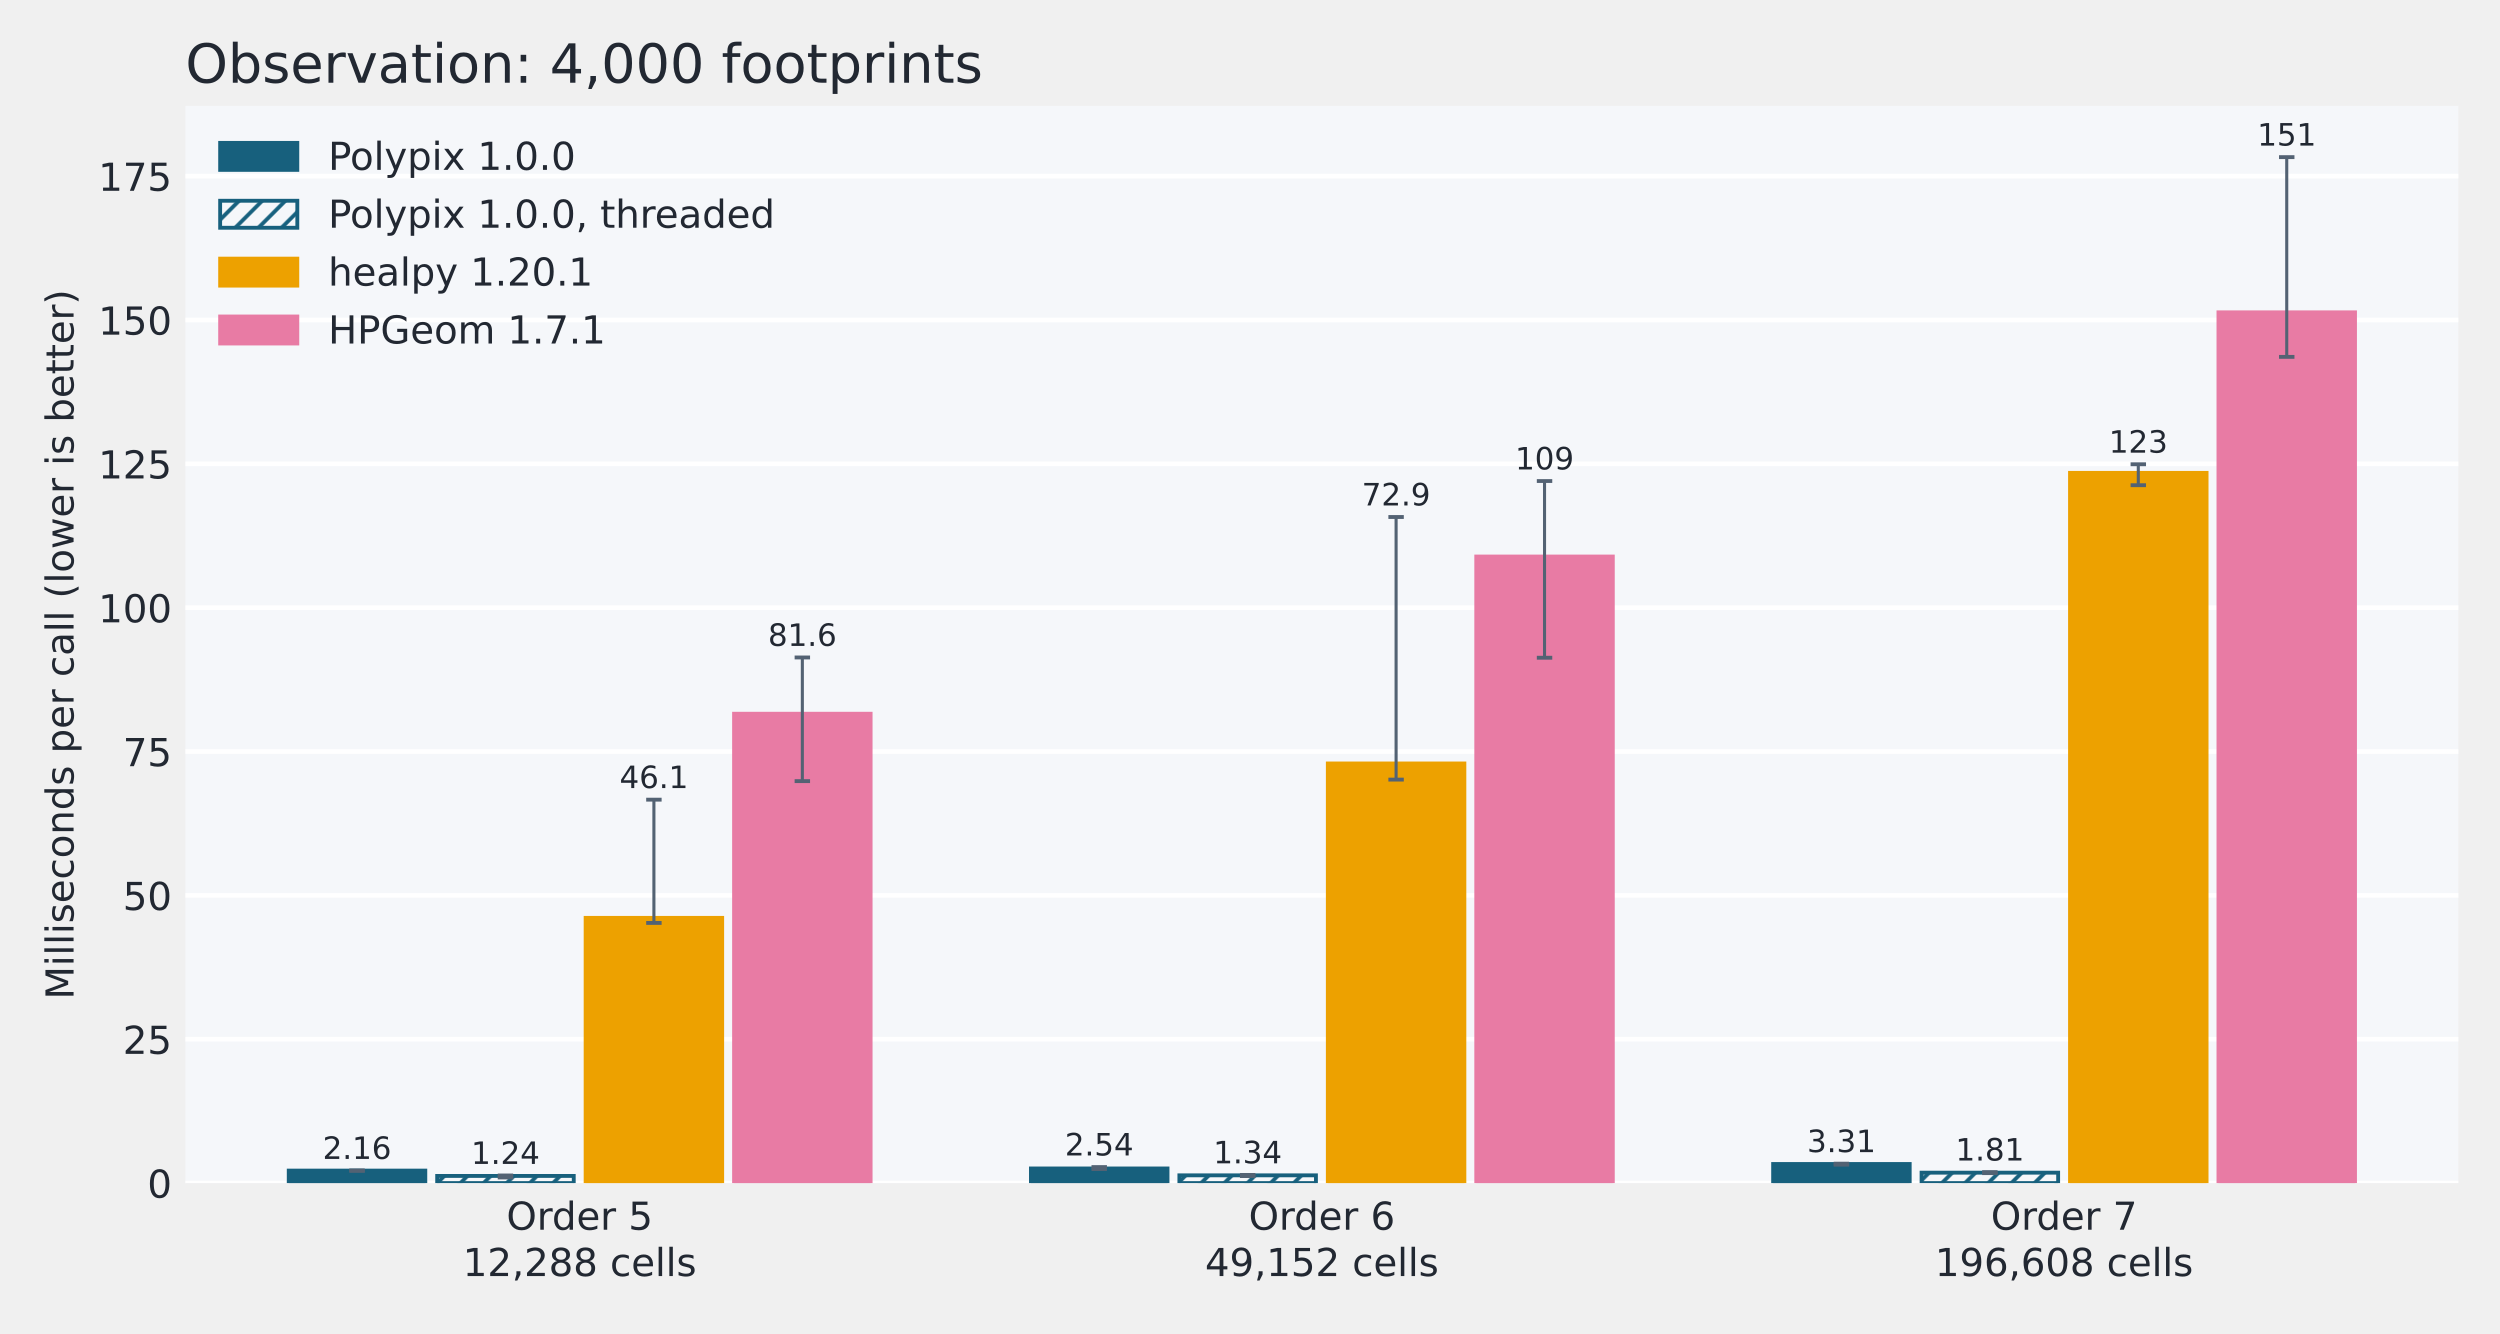
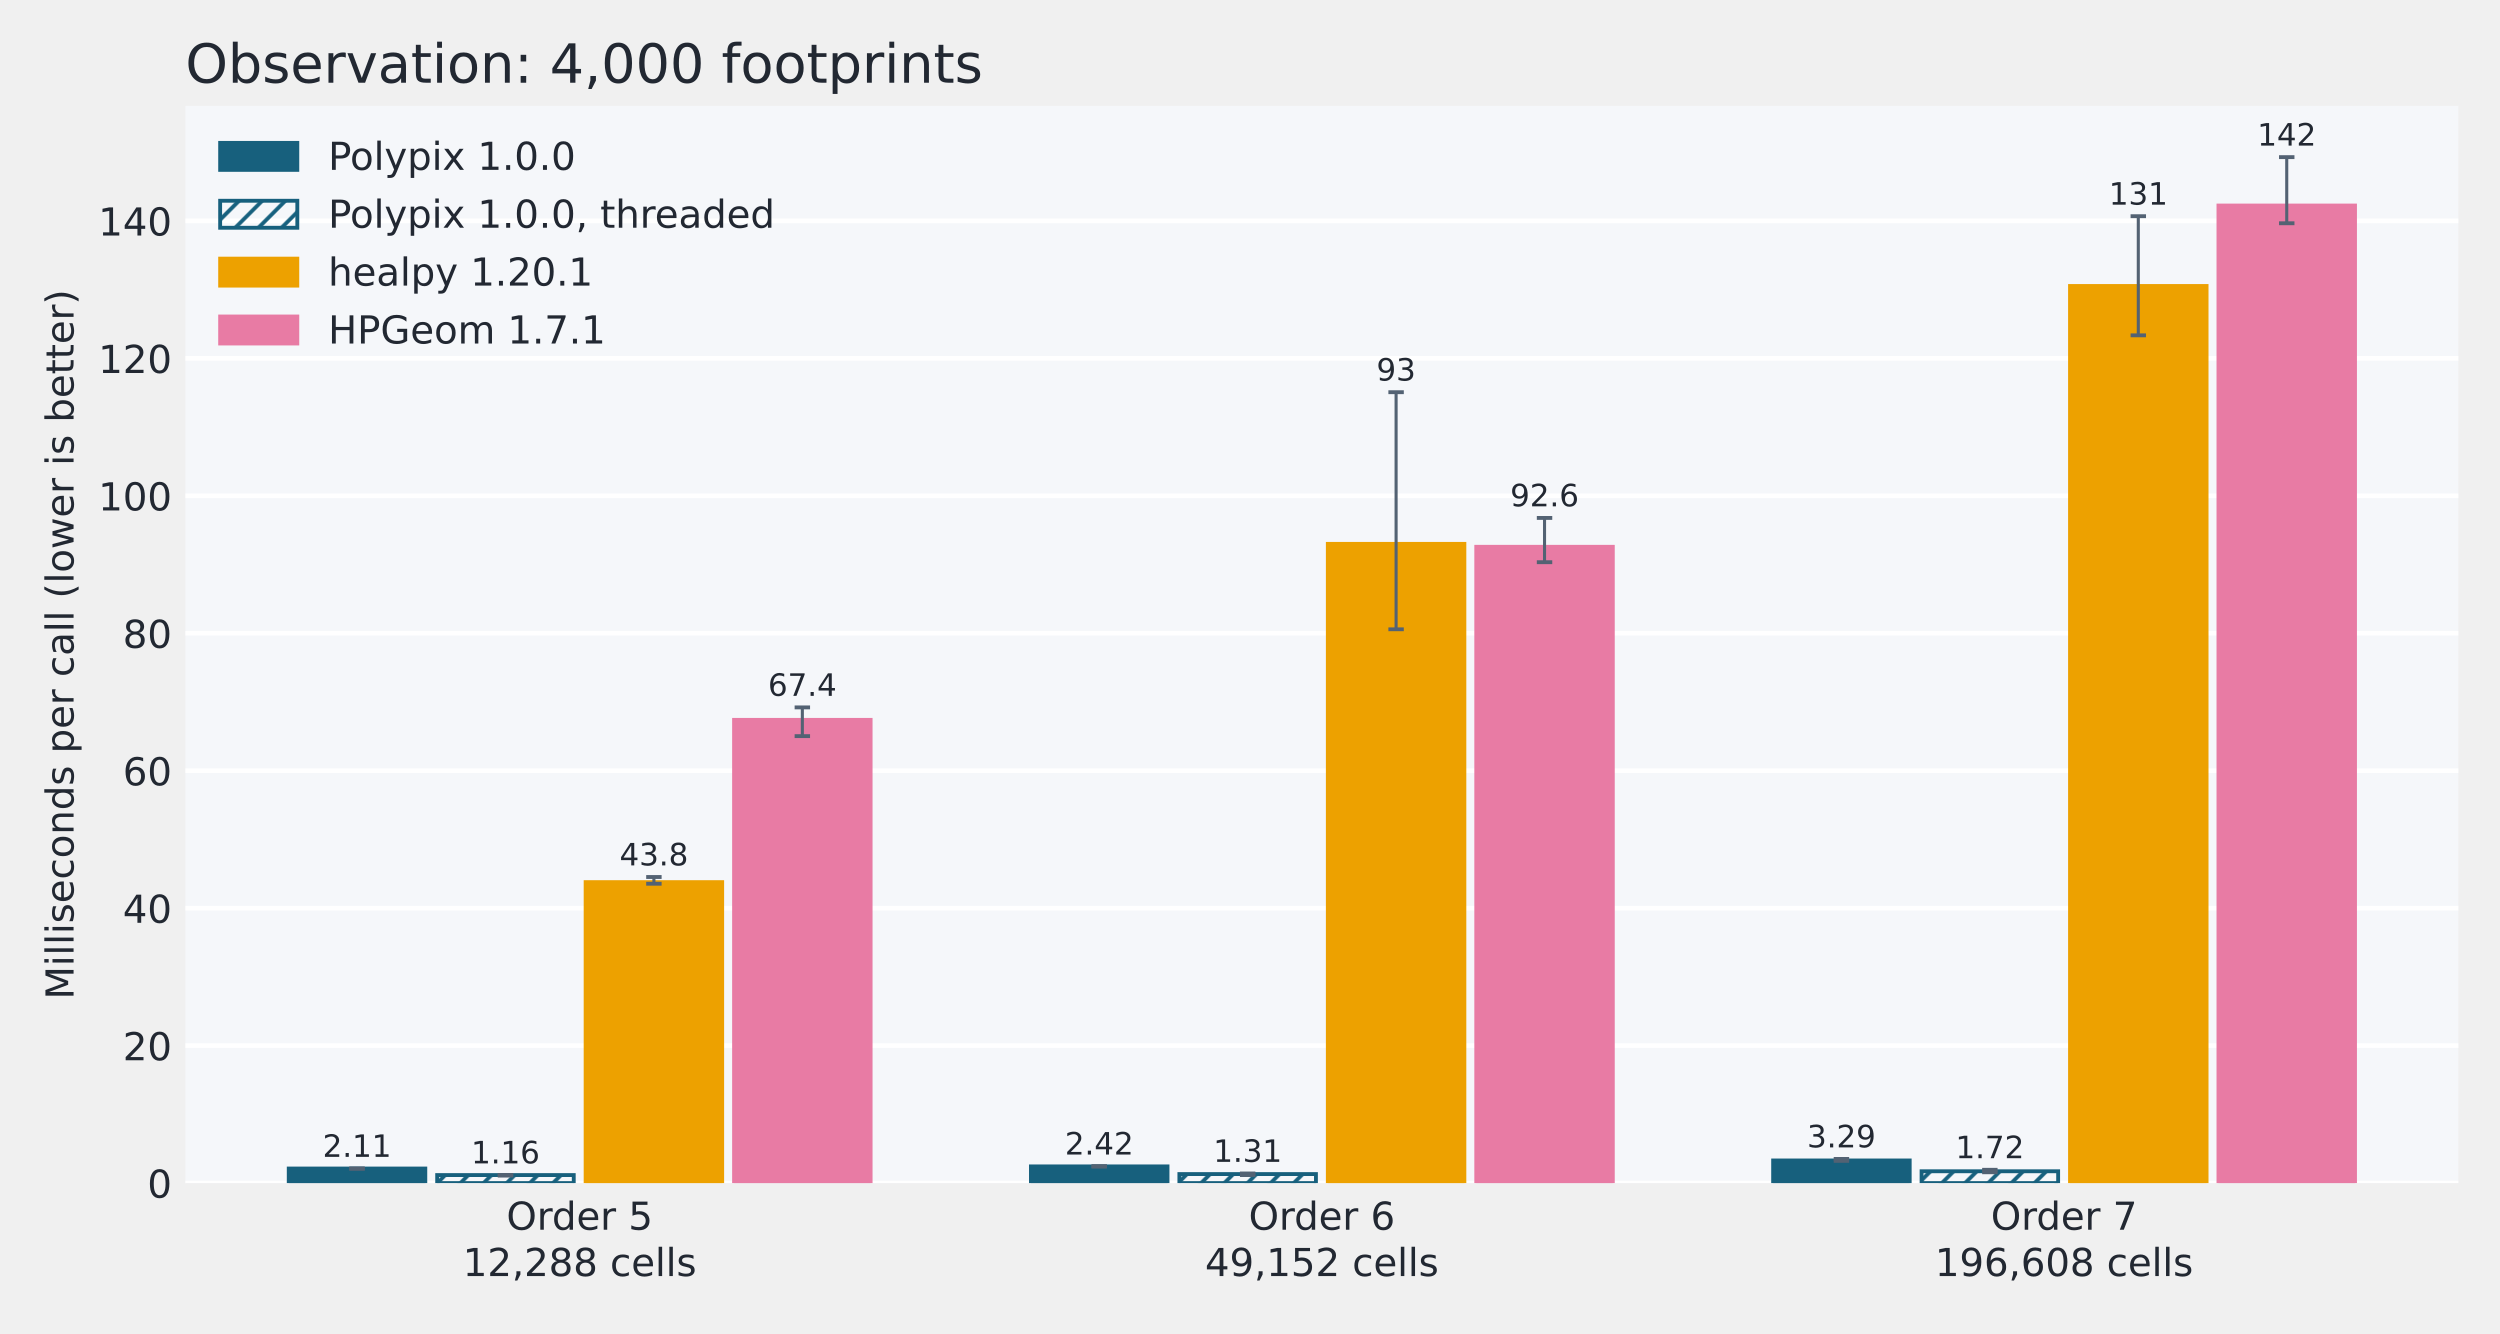
<svg xmlns="http://www.w3.org/2000/svg" xmlns:xlink="http://www.w3.org/1999/xlink" width="648pt" height="345.6pt" viewBox="0 0 648 345.6" version="1.1">
  <defs>
    <style type="text/css">*{stroke-linejoin: round; stroke-linecap: butt}</style>
  </defs>
  <g id="figure_1">
    <g id="patch_1">
      <path d="M 0 345.6  L 648 345.6  L 648 0  L 0 0  L 0 345.6  z " style="fill: none" />
    </g>
    <g id="axes_1">
      <g id="patch_2">
        <path d="M 48.062 306.651  L 637.2 306.651  L 637.2 27.437  L 48.062 27.437  z " style="fill: #f5f7fa" />
      </g>
      <g id="matplotlib.axis_1">
        <g id="xtick_1">
          <g id="line2d_1" />
          <g id="text_1">
            <text style="font-size: 10px; font-family: 'DejaVu Sans', 'Bitstream Vera Sans', 'Computer Modern Sans Serif', 'Lucida Grande', 'Verdana', 'Geneva', 'Lucid', 'Arial', 'Helvetica', 'Avant Garde', sans-serif; fill: #222832" transform="translate(131.2729 318.7508)">Order 5</text>
            <text style="font-size: 10px; font-family: 'DejaVu Sans', 'Bitstream Vera Sans', 'Computer Modern Sans Serif', 'Lucida Grande', 'Verdana', 'Geneva', 'Lucid', 'Arial', 'Helvetica', 'Avant Garde', sans-serif; fill: #222832" transform="translate(119.9604 330.7536)">12,288 cells</text>
          </g>
        </g>
        <g id="xtick_2">
          <g id="line2d_2" />
          <g id="text_2">
            <text style="font-size: 10px; font-family: 'DejaVu Sans', 'Bitstream Vera Sans', 'Computer Modern Sans Serif', 'Lucida Grande', 'Verdana', 'Geneva', 'Lucid', 'Arial', 'Helvetica', 'Avant Garde', sans-serif; fill: #222832" transform="translate(323.6507 318.7508)">Order 6</text>
            <text style="font-size: 10px; font-family: 'DejaVu Sans', 'Bitstream Vera Sans', 'Computer Modern Sans Serif', 'Lucida Grande', 'Verdana', 'Geneva', 'Lucid', 'Arial', 'Helvetica', 'Avant Garde', sans-serif; fill: #222832" transform="translate(312.3382 330.7536)">49,152 cells</text>
          </g>
        </g>
        <g id="xtick_3">
          <g id="line2d_3" />
          <g id="text_3">
            <text style="font-size: 10px; font-family: 'DejaVu Sans', 'Bitstream Vera Sans', 'Computer Modern Sans Serif', 'Lucida Grande', 'Verdana', 'Geneva', 'Lucid', 'Arial', 'Helvetica', 'Avant Garde', sans-serif; fill: #222832" transform="translate(516.0285 318.7508)">Order 7</text>
            <text style="font-size: 10px; font-family: 'DejaVu Sans', 'Bitstream Vera Sans', 'Computer Modern Sans Serif', 'Lucida Grande', 'Verdana', 'Geneva', 'Lucid', 'Arial', 'Helvetica', 'Avant Garde', sans-serif; fill: #222832" transform="translate(501.5347 330.7536)">196,608 cells</text>
          </g>
        </g>
      </g>
      <g id="matplotlib.axis_2">
        <g id="ytick_1">
          <g id="line2d_4">
            <path d="M 48.062 306.651  L 637.2 306.651  " clip-path="url(#pad7b4c3ce9)" style="fill: none; stroke: #ffffff; stroke-width: 1.2; stroke-linecap: square" />
          </g>
          <g id="line2d_5" />
          <g id="text_4">
            <text style="font-size: 10px; font-family: 'DejaVu Sans', 'Bitstream Vera Sans', 'Computer Modern Sans Serif', 'Lucida Grande', 'Verdana', 'Geneva', 'Lucid', 'Arial', 'Helvetica', 'Avant Garde', sans-serif; text-anchor: end; fill: #222832" x="44.562" y="310.45" transform="rotate(-0 44.56234 310.4502)">0</text>
          </g>
        </g>
        <g id="ytick_2">
          <g id="line2d_6">
-             <path d="M 48.062 269.366  L 637.2 269.366  " clip-path="url(#pad7b4c3ce9)" style="fill: none; stroke: #ffffff; stroke-width: 1.2; stroke-linecap: square" />
+             <path d="M 48.062 271.023  L 637.2 271.023  " clip-path="url(#pad7b4c3ce9)" style="fill: none; stroke: #ffffff; stroke-width: 1.2; stroke-linecap: square" />
          </g>
          <g id="line2d_7" />
          <g id="text_5">
-             <text style="font-size: 10px; font-family: 'DejaVu Sans', 'Bitstream Vera Sans', 'Computer Modern Sans Serif', 'Lucida Grande', 'Verdana', 'Geneva', 'Lucid', 'Arial', 'Helvetica', 'Avant Garde', sans-serif; text-anchor: end; fill: #222832" x="44.562" y="273.165" transform="rotate(-0 44.56234 273.1649)">25</text>
+             <text style="font-size: 10px; font-family: 'DejaVu Sans', 'Bitstream Vera Sans', 'Computer Modern Sans Serif', 'Lucida Grande', 'Verdana', 'Geneva', 'Lucid', 'Arial', 'Helvetica', 'Avant Garde', sans-serif; text-anchor: end; fill: #222832" x="44.562" y="274.821" transform="rotate(-0 44.56234 274.8215)">20</text>
          </g>
        </g>
        <g id="ytick_3">
          <g id="line2d_8">
-             <path d="M 48.062 232.081  L 637.2 232.081  " clip-path="url(#pad7b4c3ce9)" style="fill: none; stroke: #ffffff; stroke-width: 1.2; stroke-linecap: square" />
+             <path d="M 48.062 235.394  L 637.2 235.394  " clip-path="url(#pad7b4c3ce9)" style="fill: none; stroke: #ffffff; stroke-width: 1.2; stroke-linecap: square" />
          </g>
          <g id="line2d_9" />
          <g id="text_6">
-             <text style="font-size: 10px; font-family: 'DejaVu Sans', 'Bitstream Vera Sans', 'Computer Modern Sans Serif', 'Lucida Grande', 'Verdana', 'Geneva', 'Lucid', 'Arial', 'Helvetica', 'Avant Garde', sans-serif; text-anchor: end; fill: #222832" x="44.562" y="235.88" transform="rotate(-0 44.56234 235.8797)">50</text>
+             <text style="font-size: 10px; font-family: 'DejaVu Sans', 'Bitstream Vera Sans', 'Computer Modern Sans Serif', 'Lucida Grande', 'Verdana', 'Geneva', 'Lucid', 'Arial', 'Helvetica', 'Avant Garde', sans-serif; text-anchor: end; fill: #222832" x="44.562" y="239.193" transform="rotate(-0 44.56234 239.1928)">40</text>
          </g>
        </g>
        <g id="ytick_4">
          <g id="line2d_10">
-             <path d="M 48.062 194.796  L 637.2 194.796  " clip-path="url(#pad7b4c3ce9)" style="fill: none; stroke: #ffffff; stroke-width: 1.2; stroke-linecap: square" />
+             <path d="M 48.062 199.765  L 637.2 199.765  " clip-path="url(#pad7b4c3ce9)" style="fill: none; stroke: #ffffff; stroke-width: 1.2; stroke-linecap: square" />
          </g>
          <g id="line2d_11" />
          <g id="text_7">
-             <text style="font-size: 10px; font-family: 'DejaVu Sans', 'Bitstream Vera Sans', 'Computer Modern Sans Serif', 'Lucida Grande', 'Verdana', 'Geneva', 'Lucid', 'Arial', 'Helvetica', 'Avant Garde', sans-serif; text-anchor: end; fill: #222832" x="44.562" y="198.594" transform="rotate(-0 44.56234 198.5944)">75</text>
+             <text style="font-size: 10px; font-family: 'DejaVu Sans', 'Bitstream Vera Sans', 'Computer Modern Sans Serif', 'Lucida Grande', 'Verdana', 'Geneva', 'Lucid', 'Arial', 'Helvetica', 'Avant Garde', sans-serif; text-anchor: end; fill: #222832" x="44.562" y="203.564" transform="rotate(-0 44.56234 203.564)">60</text>
          </g>
        </g>
        <g id="ytick_5">
          <g id="line2d_12">
-             <path d="M 48.062 157.51  L 637.2 157.51  " clip-path="url(#pad7b4c3ce9)" style="fill: none; stroke: #ffffff; stroke-width: 1.2; stroke-linecap: square" />
+             <path d="M 48.062 164.136  L 637.2 164.136  " clip-path="url(#pad7b4c3ce9)" style="fill: none; stroke: #ffffff; stroke-width: 1.2; stroke-linecap: square" />
          </g>
          <g id="line2d_13" />
          <g id="text_8">
-             <text style="font-size: 10px; font-family: 'DejaVu Sans', 'Bitstream Vera Sans', 'Computer Modern Sans Serif', 'Lucida Grande', 'Verdana', 'Geneva', 'Lucid', 'Arial', 'Helvetica', 'Avant Garde', sans-serif; text-anchor: end; fill: #222832" x="44.562" y="161.309" transform="rotate(-0 44.56234 161.3091)">100</text>
+             <text style="font-size: 10px; font-family: 'DejaVu Sans', 'Bitstream Vera Sans', 'Computer Modern Sans Serif', 'Lucida Grande', 'Verdana', 'Geneva', 'Lucid', 'Arial', 'Helvetica', 'Avant Garde', sans-serif; text-anchor: end; fill: #222832" x="44.562" y="167.935" transform="rotate(-0 44.56234 167.9353)">80</text>
          </g>
        </g>
        <g id="ytick_6">
          <g id="line2d_14">
-             <path d="M 48.062 120.225  L 637.2 120.225  " clip-path="url(#pad7b4c3ce9)" style="fill: none; stroke: #ffffff; stroke-width: 1.2; stroke-linecap: square" />
+             <path d="M 48.062 128.508  L 637.2 128.508  " clip-path="url(#pad7b4c3ce9)" style="fill: none; stroke: #ffffff; stroke-width: 1.2; stroke-linecap: square" />
          </g>
          <g id="line2d_15" />
          <g id="text_9">
-             <text style="font-size: 10px; font-family: 'DejaVu Sans', 'Bitstream Vera Sans', 'Computer Modern Sans Serif', 'Lucida Grande', 'Verdana', 'Geneva', 'Lucid', 'Arial', 'Helvetica', 'Avant Garde', sans-serif; text-anchor: end; fill: #222832" x="44.562" y="124.024" transform="rotate(-0 44.56234 124.0238)">125</text>
+             <text style="font-size: 10px; font-family: 'DejaVu Sans', 'Bitstream Vera Sans', 'Computer Modern Sans Serif', 'Lucida Grande', 'Verdana', 'Geneva', 'Lucid', 'Arial', 'Helvetica', 'Avant Garde', sans-serif; text-anchor: end; fill: #222832" x="44.562" y="132.307" transform="rotate(-0 44.56234 132.3065)">100</text>
          </g>
        </g>
        <g id="ytick_7">
          <g id="line2d_16">
-             <path d="M 48.062 82.94  L 637.2 82.94  " clip-path="url(#pad7b4c3ce9)" style="fill: none; stroke: #ffffff; stroke-width: 1.2; stroke-linecap: square" />
+             <path d="M 48.062 92.879  L 637.2 92.879  " clip-path="url(#pad7b4c3ce9)" style="fill: none; stroke: #ffffff; stroke-width: 1.2; stroke-linecap: square" />
          </g>
          <g id="line2d_17" />
          <g id="text_10">
-             <text style="font-size: 10px; font-family: 'DejaVu Sans', 'Bitstream Vera Sans', 'Computer Modern Sans Serif', 'Lucida Grande', 'Verdana', 'Geneva', 'Lucid', 'Arial', 'Helvetica', 'Avant Garde', sans-serif; text-anchor: end; fill: #222832" x="44.562" y="86.739" transform="rotate(-0 44.56234 86.73852)">150</text>
+             <text style="font-size: 10px; font-family: 'DejaVu Sans', 'Bitstream Vera Sans', 'Computer Modern Sans Serif', 'Lucida Grande', 'Verdana', 'Geneva', 'Lucid', 'Arial', 'Helvetica', 'Avant Garde', sans-serif; text-anchor: end; fill: #222832" x="44.562" y="96.678" transform="rotate(-0 44.56234 96.67781)">120</text>
          </g>
        </g>
        <g id="ytick_8">
          <g id="line2d_18">
-             <path d="M 48.062 45.654  L 637.2 45.654  " clip-path="url(#pad7b4c3ce9)" style="fill: none; stroke: #ffffff; stroke-width: 1.2; stroke-linecap: square" />
+             <path d="M 48.062 57.25  L 637.2 57.25  " clip-path="url(#pad7b4c3ce9)" style="fill: none; stroke: #ffffff; stroke-width: 1.2; stroke-linecap: square" />
          </g>
          <g id="line2d_19" />
          <g id="text_11">
-             <text style="font-size: 10px; font-family: 'DejaVu Sans', 'Bitstream Vera Sans', 'Computer Modern Sans Serif', 'Lucida Grande', 'Verdana', 'Geneva', 'Lucid', 'Arial', 'Helvetica', 'Avant Garde', sans-serif; text-anchor: end; fill: #222832" x="44.562" y="49.453" transform="rotate(-0 44.56234 49.45323)">175</text>
+             <text style="font-size: 10px; font-family: 'DejaVu Sans', 'Bitstream Vera Sans', 'Computer Modern Sans Serif', 'Lucida Grande', 'Verdana', 'Geneva', 'Lucid', 'Arial', 'Helvetica', 'Avant Garde', sans-serif; text-anchor: end; fill: #222832" x="44.562" y="61.049" transform="rotate(-0 44.56234 61.04907)">140</text>
          </g>
        </g>
        <g id="text_12">
          <text style="font-size: 10px; font-family: 'DejaVu Sans', 'Bitstream Vera Sans', 'Computer Modern Sans Serif', 'Lucida Grande', 'Verdana', 'Geneva', 'Lucid', 'Arial', 'Helvetica', 'Avant Garde', sans-serif; text-anchor: middle; fill: #222832" x="19.073" y="167.044" transform="rotate(-90 19.0725 167.0441)">Milliseconds per call (lower is better)</text>
        </g>
      </g>
      <g id="patch_3">
-         <path d="M 74.841 306.651  L 110.239 306.651  L 110.239 303.425  L 74.841 303.425  z " clip-path="url(#pad7b4c3ce9)" style="fill: #17607d; stroke: #17607d; stroke-linejoin: miter" />
+         <path d="M 74.841 306.651  L 110.239 306.651  L 110.239 302.884  L 74.841 302.884  z " clip-path="url(#pad7b4c3ce9)" style="fill: #17607d; stroke: #17607d; stroke-linejoin: miter" />
      </g>
      <g id="patch_4">
-         <path d="M 267.219 306.651  L 302.617 306.651  L 302.617 302.866  L 267.219 302.866  z " clip-path="url(#pad7b4c3ce9)" style="fill: #17607d; stroke: #17607d; stroke-linejoin: miter" />
+         <path d="M 267.219 306.651  L 302.617 306.651  L 302.617 302.334  L 267.219 302.334  z " clip-path="url(#pad7b4c3ce9)" style="fill: #17607d; stroke: #17607d; stroke-linejoin: miter" />
      </g>
      <g id="patch_5">
-         <path d="M 459.597 306.651  L 494.994 306.651  L 494.994 301.713  L 459.597 301.713  z " clip-path="url(#pad7b4c3ce9)" style="fill: #17607d; stroke: #17607d; stroke-linejoin: miter" />
+         <path d="M 459.597 306.651  L 494.994 306.651  L 494.994 300.789  L 459.597 300.789  z " clip-path="url(#pad7b4c3ce9)" style="fill: #17607d; stroke: #17607d; stroke-linejoin: miter" />
      </g>
      <g id="patch_6">
-         <path d="M 113.317 306.651  L 148.714 306.651  L 148.714 304.807  L 113.317 304.807  z " clip-path="url(#pad7b4c3ce9)" style="fill: url(#h98c6394e54); stroke: #17607d; stroke-linejoin: miter" />
+         <path d="M 113.317 306.651  L 148.714 306.651  L 148.714 304.583  L 113.317 304.583  z " clip-path="url(#pad7b4c3ce9)" style="fill: url(#h98c6394e54); stroke: #17607d; stroke-linejoin: miter" />
      </g>
      <g id="patch_7">
-         <path d="M 305.695 306.651  L 341.092 306.651  L 341.092 304.647  L 305.695 304.647  z " clip-path="url(#pad7b4c3ce9)" style="fill: url(#h98c6394e54); stroke: #17607d; stroke-linejoin: miter" />
+         <path d="M 305.695 306.651  L 341.092 306.651  L 341.092 304.314  L 305.695 304.314  z " clip-path="url(#pad7b4c3ce9)" style="fill: url(#h98c6394e54); stroke: #17607d; stroke-linejoin: miter" />
      </g>
      <g id="patch_8">
-         <path d="M 498.072 306.651  L 533.47 306.651  L 533.47 303.953  L 498.072 303.953  z " clip-path="url(#pad7b4c3ce9)" style="fill: url(#h98c6394e54); stroke: #17607d; stroke-linejoin: miter" />
+         <path d="M 498.072 306.651  L 533.47 306.651  L 533.47 303.592  L 498.072 303.592  z " clip-path="url(#pad7b4c3ce9)" style="fill: url(#h98c6394e54); stroke: #17607d; stroke-linejoin: miter" />
      </g>
      <g id="patch_9">
-         <path d="M 151.792 306.651  L 187.19 306.651  L 187.19 237.913  L 151.792 237.913  z " clip-path="url(#pad7b4c3ce9)" style="fill: #eda100; stroke: #eda100; stroke-linejoin: miter" />
+         <path d="M 151.792 306.651  L 187.19 306.651  L 187.19 228.652  L 151.792 228.652  z " clip-path="url(#pad7b4c3ce9)" style="fill: #eda100; stroke: #eda100; stroke-linejoin: miter" />
      </g>
      <g id="patch_10">
-         <path d="M 344.17 306.651  L 379.568 306.651  L 379.568 197.889  L 344.17 197.889  z " clip-path="url(#pad7b4c3ce9)" style="fill: #eda100; stroke: #eda100; stroke-linejoin: miter" />
+         <path d="M 344.17 306.651  L 379.568 306.651  L 379.568 140.97  L 344.17 140.97  z " clip-path="url(#pad7b4c3ce9)" style="fill: #eda100; stroke: #eda100; stroke-linejoin: miter" />
      </g>
      <g id="patch_11">
-         <path d="M 536.548 306.651  L 571.945 306.651  L 571.945 122.562  L 536.548 122.562  z " clip-path="url(#pad7b4c3ce9)" style="fill: #eda100; stroke: #eda100; stroke-linejoin: miter" />
+         <path d="M 536.548 306.651  L 571.945 306.651  L 571.945 74.124  L 536.548 74.124  z " clip-path="url(#pad7b4c3ce9)" style="fill: #eda100; stroke: #eda100; stroke-linejoin: miter" />
      </g>
      <g id="patch_12">
-         <path d="M 190.268 306.651  L 225.665 306.651  L 225.665 185.002  L 190.268 185.002  z " clip-path="url(#pad7b4c3ce9)" style="fill: #e87ba4; stroke: #e87ba4; stroke-linejoin: miter" />
+         <path d="M 190.268 306.651  L 225.665 306.651  L 225.665 186.591  L 190.268 186.591  z " clip-path="url(#pad7b4c3ce9)" style="fill: #e87ba4; stroke: #e87ba4; stroke-linejoin: miter" />
      </g>
      <g id="patch_13">
-         <path d="M 382.646 306.651  L 418.043 306.651  L 418.043 144.25  L 382.646 144.25  z " clip-path="url(#pad7b4c3ce9)" style="fill: #e87ba4; stroke: #e87ba4; stroke-linejoin: miter" />
+         <path d="M 382.646 306.651  L 418.043 306.651  L 418.043 141.73  L 382.646 141.73  z " clip-path="url(#pad7b4c3ce9)" style="fill: #e87ba4; stroke: #e87ba4; stroke-linejoin: miter" />
      </g>
      <g id="patch_14">
-         <path d="M 575.024 306.651  L 610.421 306.651  L 610.421 80.963  L 575.024 80.963  z " clip-path="url(#pad7b4c3ce9)" style="fill: #e87ba4; stroke: #e87ba4; stroke-linejoin: miter" />
+         <path d="M 575.024 306.651  L 610.421 306.651  L 610.421 53.278  L 575.024 53.278  z " clip-path="url(#pad7b4c3ce9)" style="fill: #e87ba4; stroke: #e87ba4; stroke-linejoin: miter" />
      </g>
      <g id="LineCollection_1">
-         <path d="M 92.54 303.452  L 92.54 303.397  " clip-path="url(#pad7b4c3ce9)" style="fill: none; stroke: #536273; stroke-width: 0.8" />
-         <path d="M 284.918 303.018  L 284.918 302.499  " clip-path="url(#pad7b4c3ce9)" style="fill: none; stroke: #536273; stroke-width: 0.8" />
-         <path d="M 477.296 301.885  L 477.296 301.63  " clip-path="url(#pad7b4c3ce9)" style="fill: none; stroke: #536273; stroke-width: 0.8" />
+         <path d="M 92.54 302.939  L 92.54 302.863  " clip-path="url(#pad7b4c3ce9)" style="fill: none; stroke: #536273; stroke-width: 0.8" />
+         <path d="M 284.918 302.392  L 284.918 302.259  " clip-path="url(#pad7b4c3ce9)" style="fill: none; stroke: #536273; stroke-width: 0.8" />
+         <path d="M 477.296 300.9  L 477.296 300.398  " clip-path="url(#pad7b4c3ce9)" style="fill: none; stroke: #536273; stroke-width: 0.8" />
      </g>
      <g id="line2d_20">
        <defs>
          <path id="mb714dc28e4" d="M 2 0  L -2 -0  " style="stroke: #536273" />
        </defs>
        <g clip-path="url(#pad7b4c3ce9)">
-           <use xlink:href="#mb714dc28e4" x="92.54" y="303.452" style="fill: #1f77b4; stroke: #536273" />
-           <use xlink:href="#mb714dc28e4" x="284.918" y="303.018" style="fill: #1f77b4; stroke: #536273" />
-           <use xlink:href="#mb714dc28e4" x="477.296" y="301.885" style="fill: #1f77b4; stroke: #536273" />
+           <use xlink:href="#mb714dc28e4" x="92.54" y="302.939" style="fill: #1f77b4; stroke: #536273" />
+           <use xlink:href="#mb714dc28e4" x="284.918" y="302.392" style="fill: #1f77b4; stroke: #536273" />
+           <use xlink:href="#mb714dc28e4" x="477.296" y="300.9" style="fill: #1f77b4; stroke: #536273" />
        </g>
      </g>
      <g id="line2d_21">
        <g clip-path="url(#pad7b4c3ce9)">
-           <use xlink:href="#mb714dc28e4" x="92.54" y="303.397" style="fill: #1f77b4; stroke: #536273" />
-           <use xlink:href="#mb714dc28e4" x="284.918" y="302.499" style="fill: #1f77b4; stroke: #536273" />
-           <use xlink:href="#mb714dc28e4" x="477.296" y="301.63" style="fill: #1f77b4; stroke: #536273" />
+           <use xlink:href="#mb714dc28e4" x="92.54" y="302.863" style="fill: #1f77b4; stroke: #536273" />
+           <use xlink:href="#mb714dc28e4" x="284.918" y="302.259" style="fill: #1f77b4; stroke: #536273" />
+           <use xlink:href="#mb714dc28e4" x="477.296" y="300.398" style="fill: #1f77b4; stroke: #536273" />
        </g>
      </g>
      <g id="LineCollection_2">
-         <path d="M 131.016 305.202  L 131.016 304.688  " clip-path="url(#pad7b4c3ce9)" style="fill: none; stroke: #536273; stroke-width: 0.8" />
-         <path d="M 323.393 304.841  L 323.393 304.536  " clip-path="url(#pad7b4c3ce9)" style="fill: none; stroke: #536273; stroke-width: 0.8" />
-         <path d="M 515.771 304.076  L 515.771 303.817  " clip-path="url(#pad7b4c3ce9)" style="fill: none; stroke: #536273; stroke-width: 0.8" />
+         <path d="M 131.016 304.713  L 131.016 304.548  " clip-path="url(#pad7b4c3ce9)" style="fill: none; stroke: #536273; stroke-width: 0.8" />
+         <path d="M 323.393 304.578  L 323.393 304.166  " clip-path="url(#pad7b4c3ce9)" style="fill: none; stroke: #536273; stroke-width: 0.8" />
+         <path d="M 515.771 303.853  L 515.771 303.203  " clip-path="url(#pad7b4c3ce9)" style="fill: none; stroke: #536273; stroke-width: 0.8" />
      </g>
      <g id="line2d_22">
        <g clip-path="url(#pad7b4c3ce9)">
-           <use xlink:href="#mb714dc28e4" x="131.016" y="305.202" style="fill: #1f77b4; stroke: #536273" />
-           <use xlink:href="#mb714dc28e4" x="323.393" y="304.841" style="fill: #1f77b4; stroke: #536273" />
-           <use xlink:href="#mb714dc28e4" x="515.771" y="304.076" style="fill: #1f77b4; stroke: #536273" />
+           <use xlink:href="#mb714dc28e4" x="131.016" y="304.713" style="fill: #1f77b4; stroke: #536273" />
+           <use xlink:href="#mb714dc28e4" x="323.393" y="304.578" style="fill: #1f77b4; stroke: #536273" />
+           <use xlink:href="#mb714dc28e4" x="515.771" y="303.853" style="fill: #1f77b4; stroke: #536273" />
        </g>
      </g>
      <g id="line2d_23">
        <g clip-path="url(#pad7b4c3ce9)">
-           <use xlink:href="#mb714dc28e4" x="131.016" y="304.688" style="fill: #1f77b4; stroke: #536273" />
-           <use xlink:href="#mb714dc28e4" x="323.393" y="304.536" style="fill: #1f77b4; stroke: #536273" />
-           <use xlink:href="#mb714dc28e4" x="515.771" y="303.817" style="fill: #1f77b4; stroke: #536273" />
+           <use xlink:href="#mb714dc28e4" x="131.016" y="304.548" style="fill: #1f77b4; stroke: #536273" />
+           <use xlink:href="#mb714dc28e4" x="323.393" y="304.166" style="fill: #1f77b4; stroke: #536273" />
+           <use xlink:href="#mb714dc28e4" x="515.771" y="303.203" style="fill: #1f77b4; stroke: #536273" />
        </g>
      </g>
      <g id="LineCollection_3">
-         <path d="M 169.491 239.227  L 169.491 207.272  " clip-path="url(#pad7b4c3ce9)" style="fill: none; stroke: #536273; stroke-width: 0.8" />
-         <path d="M 361.869 202.072  L 361.869 134.013  " clip-path="url(#pad7b4c3ce9)" style="fill: none; stroke: #536273; stroke-width: 0.8" />
-         <path d="M 554.247 125.757  L 554.247 120.34  " clip-path="url(#pad7b4c3ce9)" style="fill: none; stroke: #536273; stroke-width: 0.8" />
+         <path d="M 169.491 229.069  L 169.491 227.317  " clip-path="url(#pad7b4c3ce9)" style="fill: none; stroke: #536273; stroke-width: 0.8" />
+         <path d="M 361.869 163.115  L 361.869 101.655  " clip-path="url(#pad7b4c3ce9)" style="fill: none; stroke: #536273; stroke-width: 0.8" />
+         <path d="M 554.247 86.924  L 554.247 56.042  " clip-path="url(#pad7b4c3ce9)" style="fill: none; stroke: #536273; stroke-width: 0.8" />
      </g>
      <g id="line2d_24">
        <g clip-path="url(#pad7b4c3ce9)">
-           <use xlink:href="#mb714dc28e4" x="169.491" y="239.227" style="fill: #1f77b4; stroke: #536273" />
-           <use xlink:href="#mb714dc28e4" x="361.869" y="202.072" style="fill: #1f77b4; stroke: #536273" />
-           <use xlink:href="#mb714dc28e4" x="554.247" y="125.757" style="fill: #1f77b4; stroke: #536273" />
+           <use xlink:href="#mb714dc28e4" x="169.491" y="229.069" style="fill: #1f77b4; stroke: #536273" />
+           <use xlink:href="#mb714dc28e4" x="361.869" y="163.115" style="fill: #1f77b4; stroke: #536273" />
+           <use xlink:href="#mb714dc28e4" x="554.247" y="86.924" style="fill: #1f77b4; stroke: #536273" />
        </g>
      </g>
      <g id="line2d_25">
        <g clip-path="url(#pad7b4c3ce9)">
-           <use xlink:href="#mb714dc28e4" x="169.491" y="207.272" style="fill: #1f77b4; stroke: #536273" />
-           <use xlink:href="#mb714dc28e4" x="361.869" y="134.013" style="fill: #1f77b4; stroke: #536273" />
-           <use xlink:href="#mb714dc28e4" x="554.247" y="120.34" style="fill: #1f77b4; stroke: #536273" />
+           <use xlink:href="#mb714dc28e4" x="169.491" y="227.317" style="fill: #1f77b4; stroke: #536273" />
+           <use xlink:href="#mb714dc28e4" x="361.869" y="101.655" style="fill: #1f77b4; stroke: #536273" />
+           <use xlink:href="#mb714dc28e4" x="554.247" y="56.042" style="fill: #1f77b4; stroke: #536273" />
        </g>
      </g>
      <g id="LineCollection_4">
-         <path d="M 207.967 202.464  L 207.967 170.418  " clip-path="url(#pad7b4c3ce9)" style="fill: none; stroke: #536273; stroke-width: 0.8" />
-         <path d="M 400.344 170.479  L 400.344 124.683  " clip-path="url(#pad7b4c3ce9)" style="fill: none; stroke: #536273; stroke-width: 0.8" />
-         <path d="M 592.722 92.5  L 592.722 40.733  " clip-path="url(#pad7b4c3ce9)" style="fill: none; stroke: #536273; stroke-width: 0.8" />
+         <path d="M 207.967 190.8  L 207.967 183.364  " clip-path="url(#pad7b4c3ce9)" style="fill: none; stroke: #536273; stroke-width: 0.8" />
+         <path d="M 400.344 145.716  L 400.344 134.244  " clip-path="url(#pad7b4c3ce9)" style="fill: none; stroke: #536273; stroke-width: 0.8" />
+         <path d="M 592.722 57.871  L 592.722 40.733  " clip-path="url(#pad7b4c3ce9)" style="fill: none; stroke: #536273; stroke-width: 0.8" />
      </g>
      <g id="line2d_26">
        <g clip-path="url(#pad7b4c3ce9)">
-           <use xlink:href="#mb714dc28e4" x="207.967" y="202.464" style="fill: #1f77b4; stroke: #536273" />
-           <use xlink:href="#mb714dc28e4" x="400.344" y="170.479" style="fill: #1f77b4; stroke: #536273" />
-           <use xlink:href="#mb714dc28e4" x="592.722" y="92.5" style="fill: #1f77b4; stroke: #536273" />
+           <use xlink:href="#mb714dc28e4" x="207.967" y="190.8" style="fill: #1f77b4; stroke: #536273" />
+           <use xlink:href="#mb714dc28e4" x="400.344" y="145.716" style="fill: #1f77b4; stroke: #536273" />
+           <use xlink:href="#mb714dc28e4" x="592.722" y="57.871" style="fill: #1f77b4; stroke: #536273" />
        </g>
      </g>
      <g id="line2d_27">
        <g clip-path="url(#pad7b4c3ce9)">
-           <use xlink:href="#mb714dc28e4" x="207.967" y="170.418" style="fill: #1f77b4; stroke: #536273" />
-           <use xlink:href="#mb714dc28e4" x="400.344" y="124.683" style="fill: #1f77b4; stroke: #536273" />
+           <use xlink:href="#mb714dc28e4" x="207.967" y="183.364" style="fill: #1f77b4; stroke: #536273" />
+           <use xlink:href="#mb714dc28e4" x="400.344" y="134.244" style="fill: #1f77b4; stroke: #536273" />
          <use xlink:href="#mb714dc28e4" x="592.722" y="40.733" style="fill: #1f77b4; stroke: #536273" />
        </g>
      </g>
      <g id="text_13">
-         <text style="font-size: 8px; font-family: 'DejaVu Sans', 'Bitstream Vera Sans', 'Computer Modern Sans Serif', 'Lucida Grande', 'Verdana', 'Geneva', 'Lucid', 'Arial', 'Helvetica', 'Avant Garde', sans-serif; text-anchor: middle; fill: #222832" x="92.54" y="300.397" transform="rotate(-0 92.54008 300.3969)">2.16</text>
+         <text style="font-size: 8px; font-family: 'DejaVu Sans', 'Bitstream Vera Sans', 'Computer Modern Sans Serif', 'Lucida Grande', 'Verdana', 'Geneva', 'Lucid', 'Arial', 'Helvetica', 'Avant Garde', sans-serif; text-anchor: middle; fill: #222832" x="92.54" y="299.863" transform="rotate(-0 92.54008 299.8631)">2.11</text>
      </g>
      <g id="text_14">
-         <text style="font-size: 8px; font-family: 'DejaVu Sans', 'Bitstream Vera Sans', 'Computer Modern Sans Serif', 'Lucida Grande', 'Verdana', 'Geneva', 'Lucid', 'Arial', 'Helvetica', 'Avant Garde', sans-serif; text-anchor: middle; fill: #222832" x="284.918" y="299.499" transform="rotate(-0 284.9178 299.4986)">2.54</text>
+         <text style="font-size: 8px; font-family: 'DejaVu Sans', 'Bitstream Vera Sans', 'Computer Modern Sans Serif', 'Lucida Grande', 'Verdana', 'Geneva', 'Lucid', 'Arial', 'Helvetica', 'Avant Garde', sans-serif; text-anchor: middle; fill: #222832" x="284.918" y="299.259" transform="rotate(-0 284.9178 299.2593)">2.42</text>
      </g>
      <g id="text_15">
-         <text style="font-size: 8px; font-family: 'DejaVu Sans', 'Bitstream Vera Sans', 'Computer Modern Sans Serif', 'Lucida Grande', 'Verdana', 'Geneva', 'Lucid', 'Arial', 'Helvetica', 'Avant Garde', sans-serif; text-anchor: middle; fill: #222832" x="477.296" y="298.63" transform="rotate(-0 477.2956 298.6301)">3.31</text>
+         <text style="font-size: 8px; font-family: 'DejaVu Sans', 'Bitstream Vera Sans', 'Computer Modern Sans Serif', 'Lucida Grande', 'Verdana', 'Geneva', 'Lucid', 'Arial', 'Helvetica', 'Avant Garde', sans-serif; text-anchor: middle; fill: #222832" x="477.296" y="297.398" transform="rotate(-0 477.2956 297.3982)">3.29</text>
      </g>
      <g id="text_16">
-         <text style="font-size: 8px; font-family: 'DejaVu Sans', 'Bitstream Vera Sans', 'Computer Modern Sans Serif', 'Lucida Grande', 'Verdana', 'Geneva', 'Lucid', 'Arial', 'Helvetica', 'Avant Garde', sans-serif; text-anchor: middle; fill: #222832" x="131.016" y="301.688" transform="rotate(-0 131.0156 301.6879)">1.24</text>
+         <text style="font-size: 8px; font-family: 'DejaVu Sans', 'Bitstream Vera Sans', 'Computer Modern Sans Serif', 'Lucida Grande', 'Verdana', 'Geneva', 'Lucid', 'Arial', 'Helvetica', 'Avant Garde', sans-serif; text-anchor: middle; fill: #222832" x="131.016" y="301.548" transform="rotate(-0 131.0156 301.5484)">1.16</text>
      </g>
      <g id="text_17">
-         <text style="font-size: 8px; font-family: 'DejaVu Sans', 'Bitstream Vera Sans', 'Computer Modern Sans Serif', 'Lucida Grande', 'Verdana', 'Geneva', 'Lucid', 'Arial', 'Helvetica', 'Avant Garde', sans-serif; text-anchor: middle; fill: #222832" x="323.393" y="301.536" transform="rotate(-0 323.3934 301.536)">1.34</text>
+         <text style="font-size: 8px; font-family: 'DejaVu Sans', 'Bitstream Vera Sans', 'Computer Modern Sans Serif', 'Lucida Grande', 'Verdana', 'Geneva', 'Lucid', 'Arial', 'Helvetica', 'Avant Garde', sans-serif; text-anchor: middle; fill: #222832" x="323.393" y="301.166" transform="rotate(-0 323.3934 301.1663)">1.31</text>
      </g>
      <g id="text_18">
-         <text style="font-size: 8px; font-family: 'DejaVu Sans', 'Bitstream Vera Sans', 'Computer Modern Sans Serif', 'Lucida Grande', 'Verdana', 'Geneva', 'Lucid', 'Arial', 'Helvetica', 'Avant Garde', sans-serif; text-anchor: middle; fill: #222832" x="515.771" y="300.817" transform="rotate(-0 515.7712 300.8175)">1.81</text>
+         <text style="font-size: 8px; font-family: 'DejaVu Sans', 'Bitstream Vera Sans', 'Computer Modern Sans Serif', 'Lucida Grande', 'Verdana', 'Geneva', 'Lucid', 'Arial', 'Helvetica', 'Avant Garde', sans-serif; text-anchor: middle; fill: #222832" x="515.771" y="300.203" transform="rotate(-0 515.7712 300.2032)">1.72</text>
      </g>
      <g id="text_19">
-         <text style="font-size: 8px; font-family: 'DejaVu Sans', 'Bitstream Vera Sans', 'Computer Modern Sans Serif', 'Lucida Grande', 'Verdana', 'Geneva', 'Lucid', 'Arial', 'Helvetica', 'Avant Garde', sans-serif; text-anchor: middle; fill: #222832" x="169.491" y="204.272" transform="rotate(-0 169.4912 204.2719)">46.1</text>
+         <text style="font-size: 8px; font-family: 'DejaVu Sans', 'Bitstream Vera Sans', 'Computer Modern Sans Serif', 'Lucida Grande', 'Verdana', 'Geneva', 'Lucid', 'Arial', 'Helvetica', 'Avant Garde', sans-serif; text-anchor: middle; fill: #222832" x="169.491" y="224.317" transform="rotate(-0 169.4912 224.3167)">43.8</text>
      </g>
      <g id="text_20">
-         <text style="font-size: 8px; font-family: 'DejaVu Sans', 'Bitstream Vera Sans', 'Computer Modern Sans Serif', 'Lucida Grande', 'Verdana', 'Geneva', 'Lucid', 'Arial', 'Helvetica', 'Avant Garde', sans-serif; text-anchor: middle; fill: #222832" x="361.869" y="131.013" transform="rotate(-0 361.8689 131.0132)">72.9</text>
+         <text style="font-size: 8px; font-family: 'DejaVu Sans', 'Bitstream Vera Sans', 'Computer Modern Sans Serif', 'Lucida Grande', 'Verdana', 'Geneva', 'Lucid', 'Arial', 'Helvetica', 'Avant Garde', sans-serif; text-anchor: middle; fill: #222832" x="361.869" y="98.655" transform="rotate(-0 361.8689 98.65457)">93</text>
      </g>
      <g id="text_21">
-         <text style="font-size: 8px; font-family: 'DejaVu Sans', 'Bitstream Vera Sans', 'Computer Modern Sans Serif', 'Lucida Grande', 'Verdana', 'Geneva', 'Lucid', 'Arial', 'Helvetica', 'Avant Garde', sans-serif; text-anchor: middle; fill: #222832" x="554.247" y="117.34" transform="rotate(-0 554.2467 117.3396)">123</text>
+         <text style="font-size: 8px; font-family: 'DejaVu Sans', 'Bitstream Vera Sans', 'Computer Modern Sans Serif', 'Lucida Grande', 'Verdana', 'Geneva', 'Lucid', 'Arial', 'Helvetica', 'Avant Garde', sans-serif; text-anchor: middle; fill: #222832" x="554.247" y="53.042" transform="rotate(-0 554.2467 53.04189)">131</text>
      </g>
      <g id="text_22">
-         <text style="font-size: 8px; font-family: 'DejaVu Sans', 'Bitstream Vera Sans', 'Computer Modern Sans Serif', 'Lucida Grande', 'Verdana', 'Geneva', 'Lucid', 'Arial', 'Helvetica', 'Avant Garde', sans-serif; text-anchor: middle; fill: #222832" x="207.967" y="167.418" transform="rotate(-0 207.9667 167.4176)">81.6</text>
+         <text style="font-size: 8px; font-family: 'DejaVu Sans', 'Bitstream Vera Sans', 'Computer Modern Sans Serif', 'Lucida Grande', 'Verdana', 'Geneva', 'Lucid', 'Arial', 'Helvetica', 'Avant Garde', sans-serif; text-anchor: middle; fill: #222832" x="207.967" y="180.364" transform="rotate(-0 207.9667 180.364)">67.4</text>
      </g>
      <g id="text_23">
-         <text style="font-size: 8px; font-family: 'DejaVu Sans', 'Bitstream Vera Sans', 'Computer Modern Sans Serif', 'Lucida Grande', 'Verdana', 'Geneva', 'Lucid', 'Arial', 'Helvetica', 'Avant Garde', sans-serif; text-anchor: middle; fill: #222832" x="400.344" y="121.683" transform="rotate(-0 400.3445 121.6831)">109</text>
+         <text style="font-size: 8px; font-family: 'DejaVu Sans', 'Bitstream Vera Sans', 'Computer Modern Sans Serif', 'Lucida Grande', 'Verdana', 'Geneva', 'Lucid', 'Arial', 'Helvetica', 'Avant Garde', sans-serif; text-anchor: middle; fill: #222832" x="400.344" y="131.244" transform="rotate(-0 400.3445 131.2444)">92.6</text>
      </g>
      <g id="text_24">
-         <text style="font-size: 8px; font-family: 'DejaVu Sans', 'Bitstream Vera Sans', 'Computer Modern Sans Serif', 'Lucida Grande', 'Verdana', 'Geneva', 'Lucid', 'Arial', 'Helvetica', 'Avant Garde', sans-serif; text-anchor: middle; fill: #222832" x="592.722" y="37.733" transform="rotate(-0 592.7223 37.73266)">151</text>
+         <text style="font-size: 8px; font-family: 'DejaVu Sans', 'Bitstream Vera Sans', 'Computer Modern Sans Serif', 'Lucida Grande', 'Verdana', 'Geneva', 'Lucid', 'Arial', 'Helvetica', 'Avant Garde', sans-serif; text-anchor: middle; fill: #222832" x="592.722" y="37.733" transform="rotate(-0 592.7223 37.73266)">142</text>
      </g>
      <g id="text_25">
        <text style="font-size: 14px; font-family: 'DejaVu Sans', 'Bitstream Vera Sans', 'Computer Modern Sans Serif', 'Lucida Grande', 'Verdana', 'Geneva', 'Lucid', 'Arial', 'Helvetica', 'Avant Garde', sans-serif; text-anchor: start; fill: #222832" x="48.062" y="21.437" transform="rotate(-0 48.06234 21.43672)">Observation: 4,000 footprints</text>
      </g>
      <g id="legend_1">
        <g id="patch_15">
          <path d="M 57.062 44.035  L 77.062 44.035  L 77.062 37.035  L 57.062 37.035  z " style="fill: #17607d; stroke: #17607d; stroke-linejoin: miter" />
        </g>
        <g id="text_26">
          <text style="font-size: 10px; font-family: 'DejaVu Sans', 'Bitstream Vera Sans', 'Computer Modern Sans Serif', 'Lucida Grande', 'Verdana', 'Geneva', 'Lucid', 'Arial', 'Helvetica', 'Avant Garde', sans-serif; text-anchor: start; fill: #222832" x="85.062" y="44.035" transform="rotate(-0 85.06234 44.03516)">Polypix 1.0.0</text>
        </g>
        <g id="patch_16">
          <path d="M 57.062 59.036  L 77.062 59.036  L 77.062 52.036  L 57.062 52.036  z " style="fill: url(#h98c6394e54); stroke: #17607d; stroke-linejoin: miter" />
        </g>
        <g id="text_27">
          <text style="font-size: 10px; font-family: 'DejaVu Sans', 'Bitstream Vera Sans', 'Computer Modern Sans Serif', 'Lucida Grande', 'Verdana', 'Geneva', 'Lucid', 'Arial', 'Helvetica', 'Avant Garde', sans-serif; text-anchor: start; fill: #222832" x="85.062" y="59.036" transform="rotate(-0 85.06234 59.03594)">Polypix 1.0.0, threaded</text>
        </g>
        <g id="patch_17">
          <path d="M 57.062 74.037  L 77.062 74.037  L 77.062 67.037  L 57.062 67.037  z " style="fill: #eda100; stroke: #eda100; stroke-linejoin: miter" />
        </g>
        <g id="text_28">
          <text style="font-size: 10px; font-family: 'DejaVu Sans', 'Bitstream Vera Sans', 'Computer Modern Sans Serif', 'Lucida Grande', 'Verdana', 'Geneva', 'Lucid', 'Arial', 'Helvetica', 'Avant Garde', sans-serif; text-anchor: start; fill: #222832" x="85.062" y="74.037" transform="rotate(-0 85.06234 74.03672)">healpy 1.20.1</text>
        </g>
        <g id="patch_18">
          <path d="M 57.062 89.037  L 77.062 89.037  L 77.062 82.037  L 57.062 82.037  z " style="fill: #e87ba4; stroke: #e87ba4; stroke-linejoin: miter" />
        </g>
        <g id="text_29">
          <text style="font-size: 10px; font-family: 'DejaVu Sans', 'Bitstream Vera Sans', 'Computer Modern Sans Serif', 'Lucida Grande', 'Verdana', 'Geneva', 'Lucid', 'Arial', 'Helvetica', 'Avant Garde', sans-serif; text-anchor: start; fill: #222832" x="85.062" y="89.037" transform="rotate(-0 85.06234 89.0375)">HPGeom 1.7.1</text>
        </g>
      </g>
    </g>
  </g>
  <defs>
    <clipPath id="pad7b4c3ce9">
      <rect x="48.062" y="27.437" width="589.138" height="279.215" />
    </clipPath>
  </defs>
  <defs>
    <pattern id="h98c6394e54" patternUnits="userSpaceOnUse" x="0" y="0" width="72" height="72">
      <rect x="0" y="0" width="73" height="73" fill="none" />
      <path d="M -36 36  L 36 -36  M -33 39  L 39 -33  M -30 42  L 42 -30  M -27 45  L 45 -27  M -24 48  L 48 -24  M -21 51  L 51 -21  M -18 54  L 54 -18  M -15 57  L 57 -15  M -12 60  L 60 -12  M -9 63  L 63 -9  M -6 66  L 66 -6  M -3 69  L 69 -3  M 0 72  L 72 0  M 3 75  L 75 3  M 6 78  L 78 6  M 9 81  L 81 9  M 12 84  L 84 12  M 15 87  L 87 15  M 18 90  L 90 18  M 21 93  L 93 21  M 24 96  L 96 24  M 27 99  L 99 27  M 30 102  L 102 30  M 33 105  L 105 33  M 36 108  L 108 36  " style="fill: #17607d; stroke: #17607d; stroke-width: 1.0; stroke-linecap: butt; stroke-linejoin: miter" />
    </pattern>
  </defs>
</svg>
